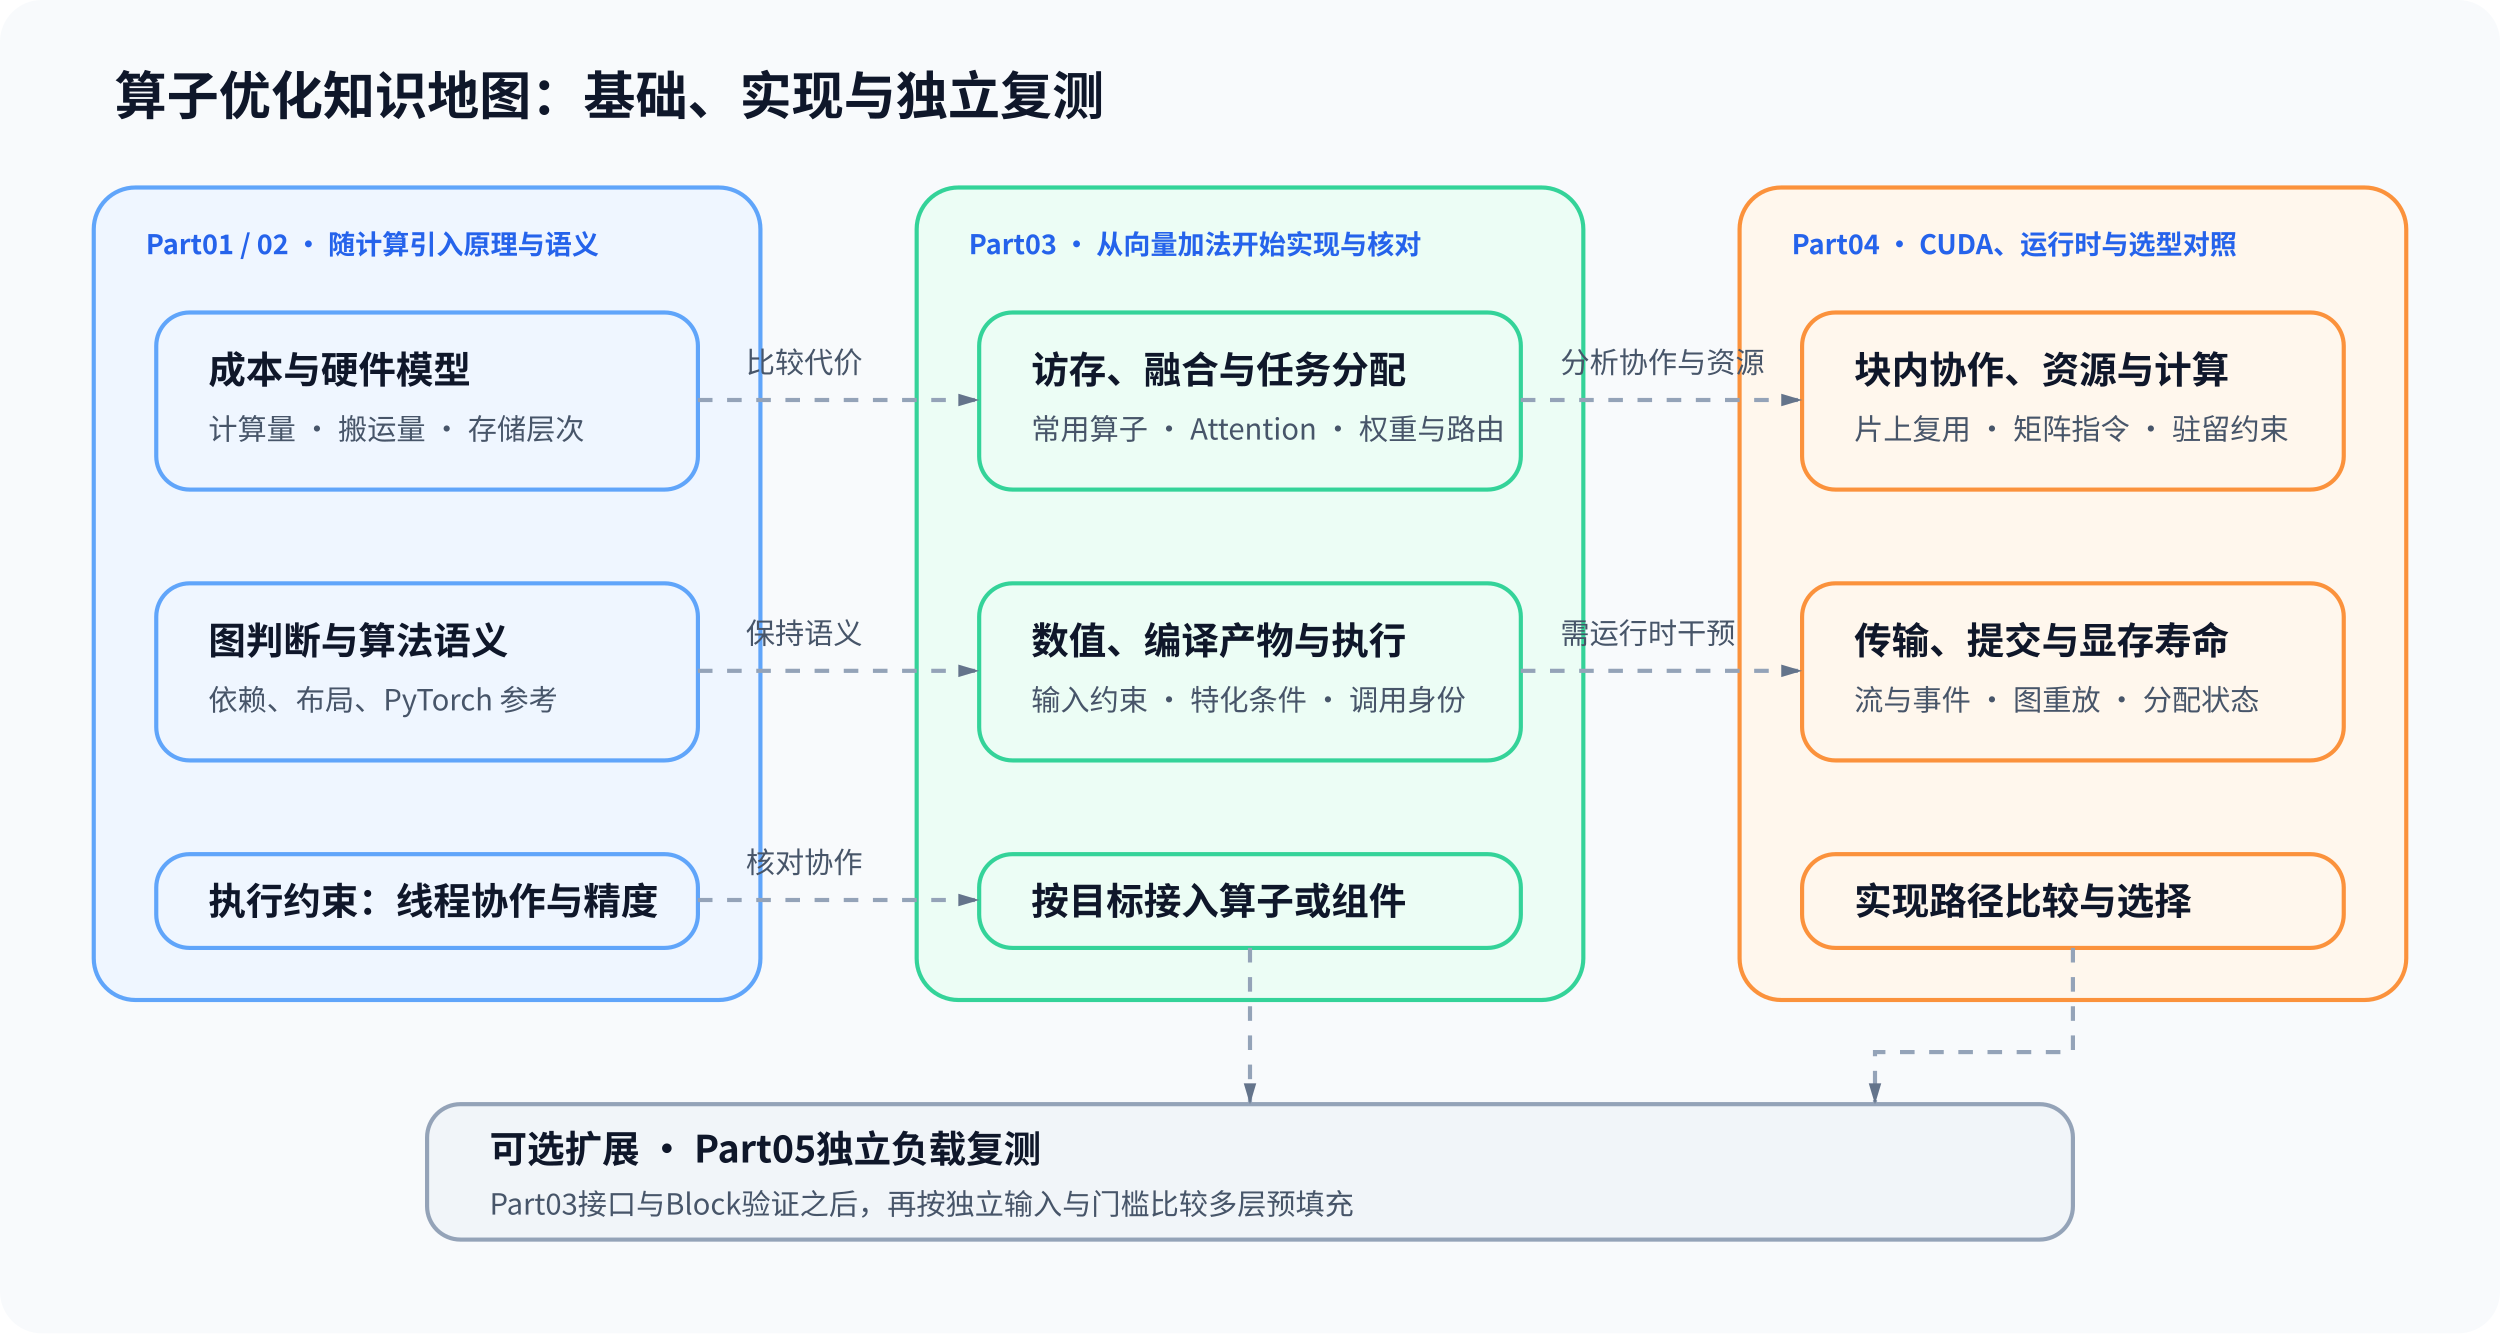
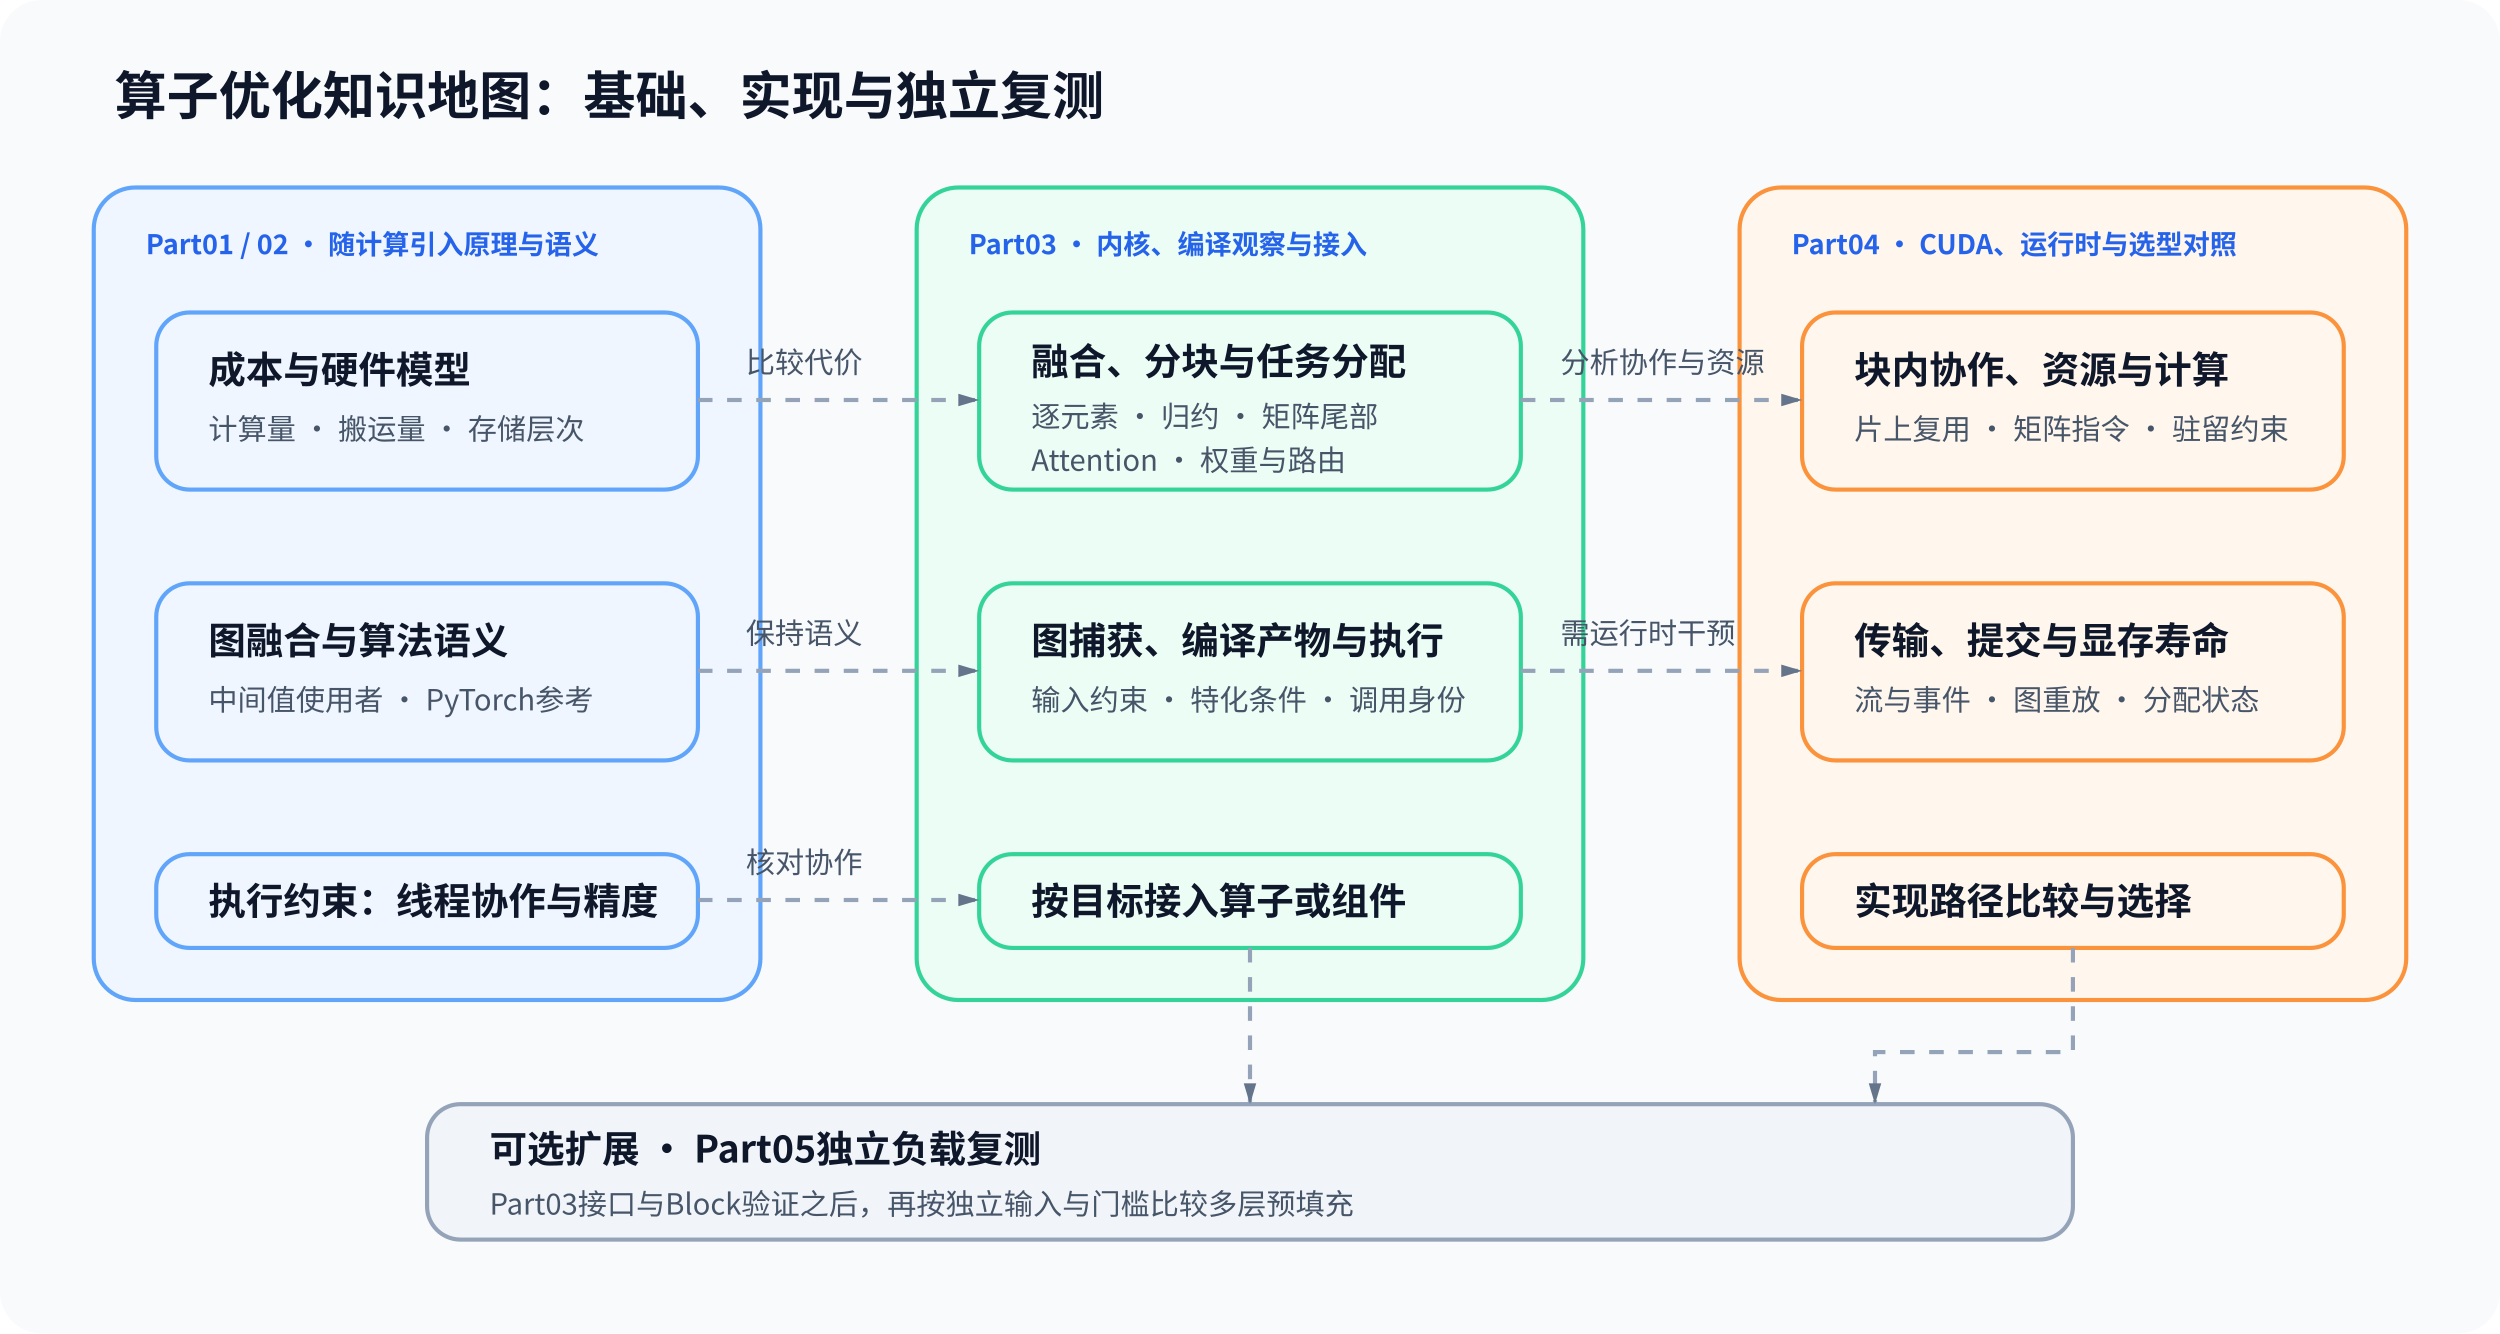
<svg xmlns="http://www.w3.org/2000/svg" width="1200" height="640" viewBox="0 0 1200 640" role="img" aria-labelledby="title desc">
  <style>.bg{fill:#f8fafc}.panel{stroke-width:2;rx:20}.box{stroke-width:2;rx:16}.blue{fill:#eff6ff;stroke:#60a5fa}.green{fill:#ecfdf5;stroke:#34d399}.orange{fill:#fff7ed;stroke:#fb923c}.slate{fill:#f1f5f9;stroke:#94a3b8}.line{stroke:#64748b;stroke-width:3;fill:none;marker-end:url(#a)}.dash{stroke:#94a3b8;stroke-width:2;stroke-dasharray:7 7;fill:none;marker-end:url(#a)}.title{font-family:"Noto Sans CJK SC",sans-serif;font-size:25px;font-weight:700;fill:#0f172a}.h{font-family:"Noto Sans CJK SC",sans-serif;font-size:18px;font-weight:700;fill:#0f172a}.s{font-family:"Noto Sans CJK SC",sans-serif;font-size:14px;font-weight:400;fill:#475569}.tag{font-family:"Noto Sans CJK SC",sans-serif;font-size:13px;font-weight:700;fill:#2563eb}</style>
  <defs>
    <marker id="a" markerUnits="userSpaceOnUse" markerWidth="10" markerHeight="10" refX="10" refY="3" orient="auto">
      <path d="M0 0L10 3L0 6z" fill="#64748b" />
    </marker>
  </defs>
  <rect class="bg" width="1200" height="640" rx="20" />
  <text x="55" y="55" class="title">算子优化知识地图：基础、实现与独立复测</text>
  <rect class="panel" x="45" y="90" width="320" height="390" fill="#eff6ff" stroke="#60a5fa" />
  <text x="70" y="122" class="tag">Part01 / 02 · 随计算引入原理与语义</text>
  <rect class="box blue" x="75" y="150" width="260" height="85" />
  <text x="100" y="184" class="h">成本与硬件模型</text>
  <text x="100" y="211" class="s">计算量 · 搬运量 · 存储层次</text>
  <rect class="box blue" x="75" y="280" width="260" height="85" />
-   <text x="100" y="314" class="h">图判断与算法语义</text>
-   <text x="100" y="341" class="s">依赖、布局、PyTorch 参考</text>
+   <text x="100" y="314" class="h">图融合与算法语义</text>
+   <text x="100" y="341" class="s">中间值使用者 · PyTorch参考</text>
  <rect class="box blue" x="75" y="410" width="260" height="45" />
  <text x="100" y="439" class="h">执行约束：线程协作与精度</text>
  <rect class="panel" x="440" y="90" width="320" height="390" fill="#ecfdf5" stroke="#34d399" />
-   <text x="465" y="122" class="tag">Part03 · 从向量加法开始实现与核对</text>
+   <text x="465" y="122" class="tag">Part03 · 内核、编译观察与接入</text>
  <rect class="box green" x="470" y="150" width="260" height="85" />
-   <text x="495" y="184" class="h">访存、融合与任务分配</text>
-   <text x="495" y="211" class="s">常用算子 · Attention · 权重与路由</text>
+   <text x="495" y="180" class="h">融合、分块与任务分配</text>
+   <text x="495" y="205" class="s">逐元素 · 归约 · 矩阵尾部</text>
+   <text x="495" y="226" class="s">Attention · 权重与路由</text>
  <rect class="box green" x="470" y="280" width="260" height="85" />
-   <text x="495" y="314" class="h">数值、编译产物与执行</text>
+   <text x="495" y="314" class="h">图捕获、编译产物与执行</text>
  <text x="495" y="341" class="s">输入约束 · 特化条件 · 调用身份</text>
  <rect class="box green" x="470" y="410" width="260" height="45" />
  <text x="495" y="439" class="h">按目标接入算子或组件</text>
  <rect class="panel" x="835" y="90" width="320" height="390" fill="#fff7ed" stroke="#fb923c" />
  <text x="860" y="122" class="tag">Part04 · CUDA、运行时与选型对照</text>
  <rect class="box orange" x="865" y="150" width="260" height="85" />
  <text x="890" y="184" class="h">块内协作、资源与计算</text>
  <text x="890" y="211" class="s">片上复用 · 矩阵指令 · 驻留约束</text>
  <rect class="box orange" x="865" y="280" width="260" height="85" />
  <text x="890" y="314" class="h">传输、提交与显存寿命</text>
  <text x="890" y="341" class="s">流与事件 · 图重放 · 分配状态</text>
  <rect class="box orange" x="865" y="410" width="260" height="45" />
  <text x="890" y="439" class="h">实现路径比较与选择</text>
  <path class="dash" d="M335 192H470" />
  <text x="358" y="179" class="s">比较代价</text>
  <path class="dash" d="M335 322H470" />
  <text x="358" y="309" class="s">保持语义</text>
  <path class="dash" d="M335 432H470" />
  <text x="358" y="419" class="s">核对协作</text>
  <path class="dash" d="M730 192H865" />
  <text x="749" y="179" class="s">分析协作与资源</text>
  <path class="dash" d="M730 322H865" />
  <text x="749" y="309" class="s">需运行时干预</text>
  <rect class="box slate" x="205" y="530" width="790" height="65" />
  <text x="235" y="558" class="h">可选扩展 · Part05独立负载复测</text>
  <text x="235" y="583" class="s">Part03接口与Block验证之后，再按独立输入与门槛比较多层预填充</text>
  <path class="dash" d="M600 455V530" />
  <path class="dash" d="M995 455V505H900V530" />
</svg>
